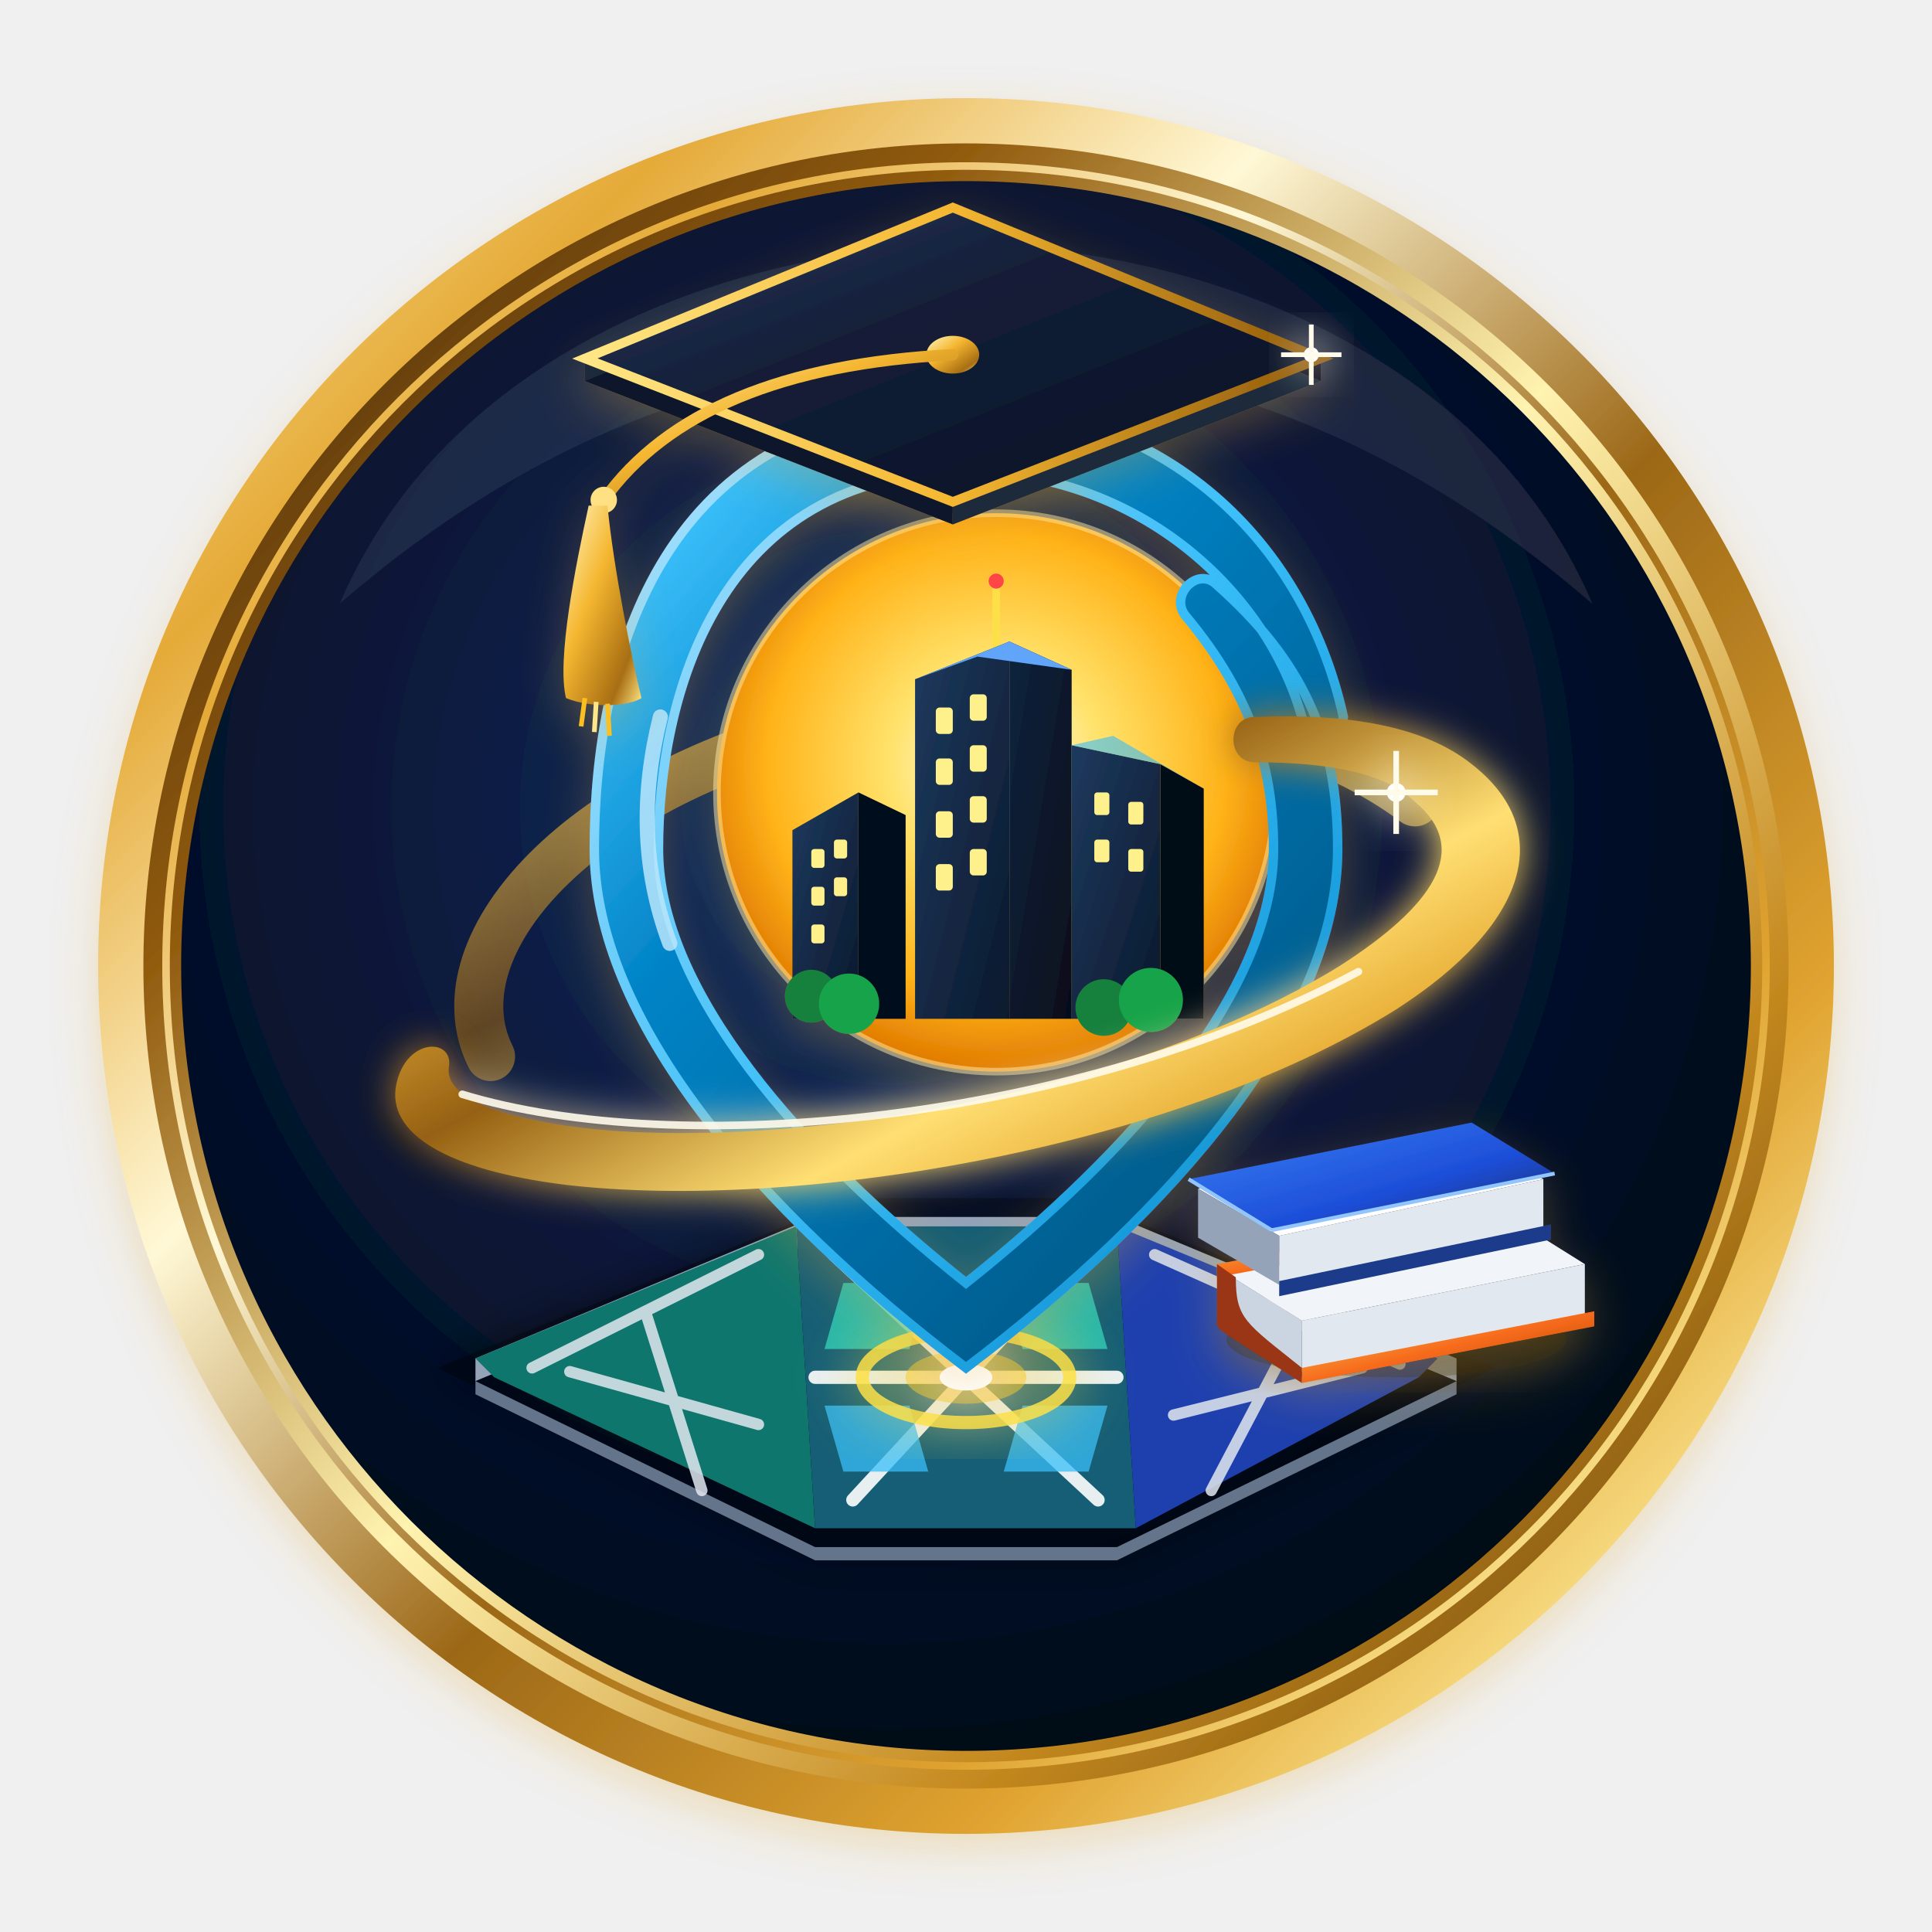
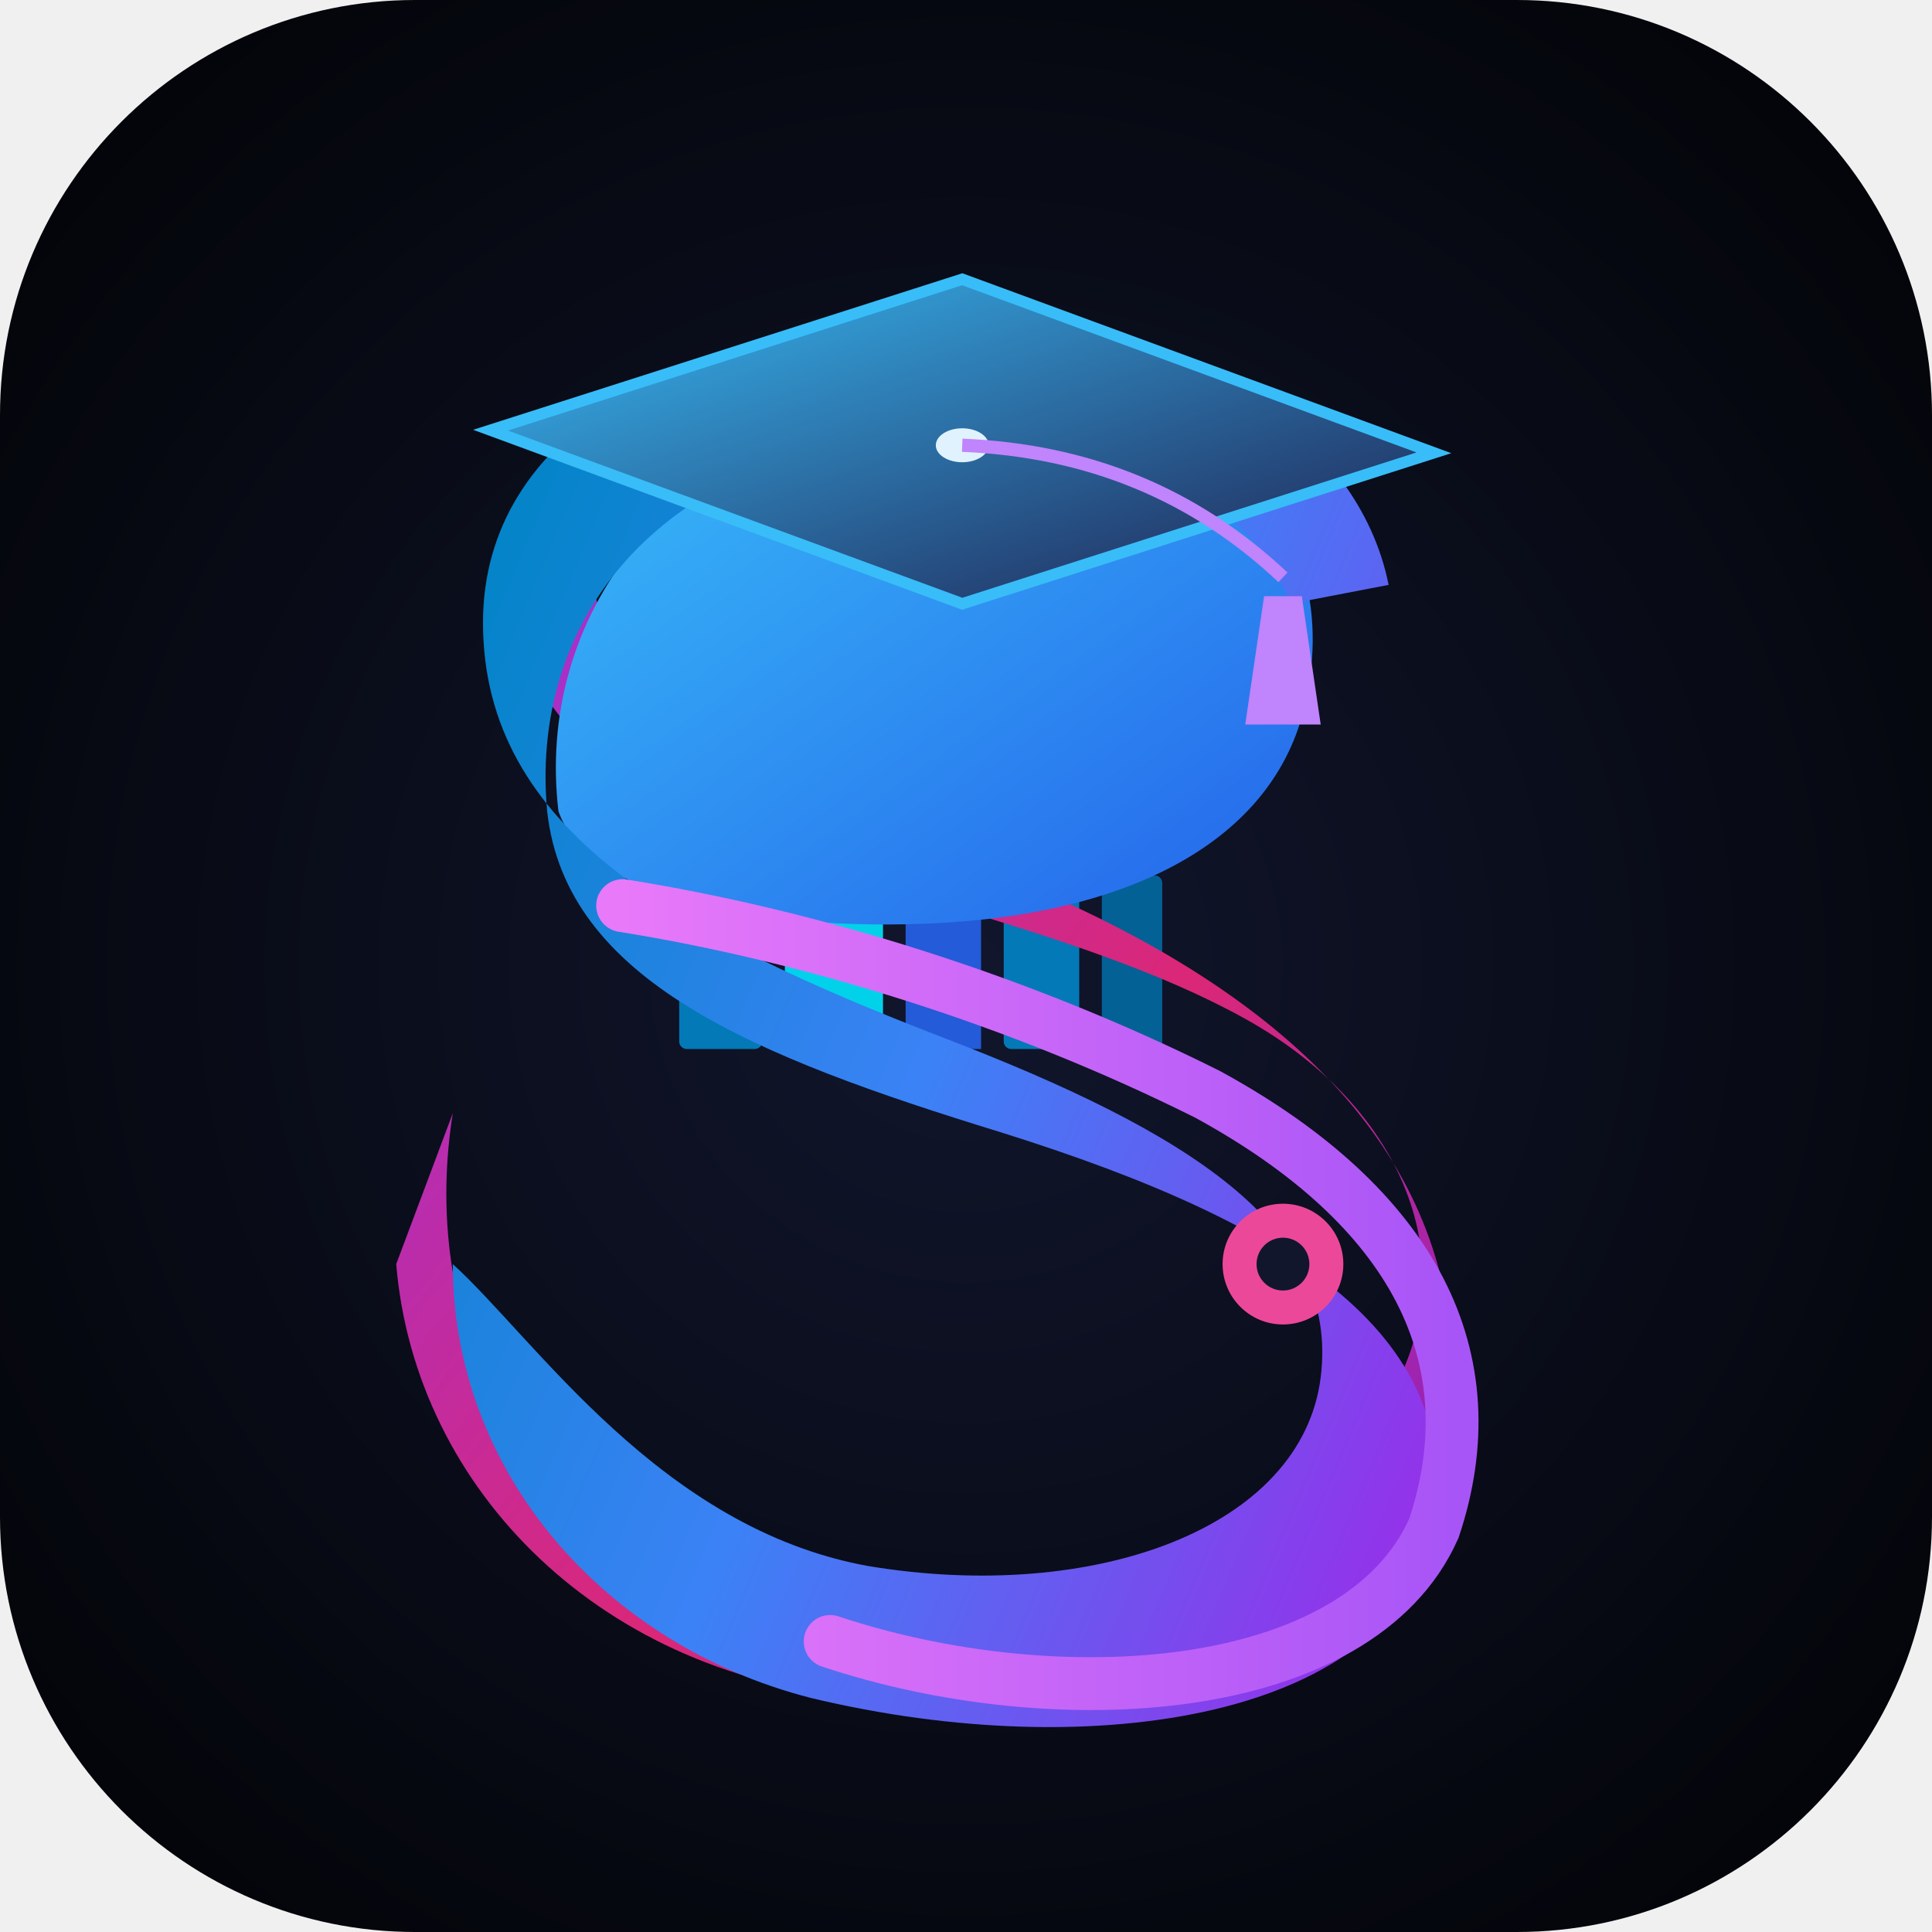
- <svg xmlns="http://www.w3.org/2000/svg" viewBox="0 0 1024 1024" fill="none">
+ <svg xmlns="http://www.w3.org/2000/svg" viewBox="0 0 512 512" fill="none">
  <defs>
-     <linearGradient id="goldRimOuter" x1="0%" y1="0%" x2="100%" y2="100%">
-       <stop offset="0%" stop-color="#FFEFA7" />
-       <stop offset="18%" stop-color="#E5AA38" />
-       <stop offset="35%" stop-color="#FFF8D6" />
-       <stop offset="55%" stop-color="#9C6817" />
-       <stop offset="75%" stop-color="#E0A330" />
-       <stop offset="90%" stop-color="#FFF0A0" />
-       <stop offset="100%" stop-color="#7A4F0B" />
+     <radialGradient id="bgGlow" cx="50%" cy="50%" r="65%">
+       <stop offset="0%" stop-color="#11162D" />
+       <stop offset="100%" stop-color="#030408" />
+     </radialGradient>
+     <linearGradient id="topRibbon" x1="0%" y1="0%" x2="100%" y2="100%">
+       <stop offset="0%" stop-color="#38BDF8" />
+       <stop offset="100%" stop-color="#2563EB" />
    </linearGradient>
-     <linearGradient id="goldRimInner" x1="100%" y1="100%" x2="0%" y2="0%">
-       <stop offset="0%" stop-color="#543305" />
-       <stop offset="25%" stop-color="#C68A20" />
-       <stop offset="50%" stop-color="#FFF3B0" />
-       <stop offset="75%" stop-color="#915B0E" />
-       <stop offset="100%" stop-color="#362002" />
+     <linearGradient id="centerRibbon" x1="0%" y1="20%" x2="100%" y2="80%">
+       <stop offset="0%" stop-color="#0284C7" />
+       <stop offset="50%" stop-color="#3B82F6" />
+       <stop offset="100%" stop-color="#9333EA" />
    </linearGradient>
-     <linearGradient id="goldOrbit" x1="0%" y1="0%" x2="100%" y2="80%">
-       <stop offset="0%" stop-color="#FFF8D6" />
-       <stop offset="20%" stop-color="#F3BA42" />
-       <stop offset="45%" stop-color="#966113" />
-       <stop offset="70%" stop-color="#FFDF73" />
-       <stop offset="90%" stop-color="#E2A127" />
-       <stop offset="100%" stop-color="#804C06" />
+     <linearGradient id="bottomRibbon" x1="0%" y1="0%" x2="100%" y2="100%">
+       <stop offset="0%" stop-color="#9333EA" />
+       <stop offset="60%" stop-color="#DB2777" />
+       <stop offset="100%" stop-color="#7E22CE" />
    </linearGradient>
-     <linearGradient id="goldTassel" x1="0%" y1="0%" x2="100%" y2="100%">
-       <stop offset="0%" stop-color="#FFF7C2" />
-       <stop offset="40%" stop-color="#F5B731" />
-       <stop offset="80%" stop-color="#A86E12" />
-       <stop offset="100%" stop-color="#FFE685" />
+     <linearGradient id="roadGlow" x1="0%" y1="50%" x2="100%" y2="50%">
+       <stop offset="0%" stop-color="#E879F9" />
+       <stop offset="100%" stop-color="#A855F7" />
    </linearGradient>
-     <linearGradient id="goldBook" x1="0%" y1="0%" x2="100%" y2="100%">
-       <stop offset="0%" stop-color="#FAD961" />
-       <stop offset="50%" stop-color="#F76B1C" />
-       <stop offset="100%" stop-color="#A73A00" />
+     <linearGradient id="capGrad" x1="0%" y1="0%" x2="100%" y2="100%">
+       <stop offset="0%" stop-color="#38BDF8" />
+       <stop offset="100%" stop-color="#1E1B4B" />
    </linearGradient>
-     <radialGradient id="dialGrad" cx="45%" cy="40%" r="65%">
-       <stop offset="0%" stop-color="#14346B" />
-       <stop offset="40%" stop-color="#0A1D42" />
-       <stop offset="75%" stop-color="#050E24" />
-       <stop offset="100%" stop-color="#020612" />
-     </radialGradient>
-     <radialGradient id="sunGlow" cx="50%" cy="45%" r="55%">
-       <stop offset="0%" stop-color="#FFFDF0" />
-       <stop offset="35%" stop-color="#FFE26A" />
-       <stop offset="75%" stop-color="#FFB319" />
-       <stop offset="100%" stop-color="#E07A00" />
-     </radialGradient>
-     <linearGradient id="pinBody" x1="15%" y1="10%" x2="85%" y2="90%">
-       <stop offset="0%" stop-color="#38BDF8" />
-       <stop offset="30%" stop-color="#0284C7" />
-       <stop offset="70%" stop-color="#0369A1" />
-       <stop offset="100%" stop-color="#075985" />
-     </linearGradient>
-     <linearGradient id="pinHighlight" x1="0%" y1="0%" x2="100%" y2="100%">
-       <stop offset="0%" stop-color="#BAE6FD" />
-       <stop offset="50%" stop-color="#38BDF8" />
-       <stop offset="100%" stop-color="#0284C7" />
-     </linearGradient>
-     <linearGradient id="towerFaceCenter" x1="0%" y1="0%" x2="100%" y2="100%">
-       <stop offset="0%" stop-color="#1E3A5F" />
-       <stop offset="100%" stop-color="#0B192C" />
-     </linearGradient>
-     <linearGradient id="towerSideCenter" x1="0%" y1="0%" x2="100%" y2="100%">
-       <stop offset="0%" stop-color="#0F243E" />
-       <stop offset="100%" stop-color="#060E1A" />
-     </linearGradient>
-     <linearGradient id="capTop" x1="0%" y1="0%" x2="100%" y2="100%">
-       <stop offset="0%" stop-color="#2A3B5C" />
-       <stop offset="40%" stop-color="#131F38" />
-       <stop offset="100%" stop-color="#0A1020" />
-     </linearGradient>
-     <linearGradient id="capRim" x1="0%" y1="0%" x2="100%" y2="0%">
-       <stop offset="0%" stop-color="#FFE685" />
-       <stop offset="50%" stop-color="#F5B731" />
-       <stop offset="100%" stop-color="#8F590A" />
-     </linearGradient>
-     <linearGradient id="blueBook" x1="0%" y1="0%" x2="100%" y2="100%">
-       <stop offset="0%" stop-color="#3B82F6" />
-       <stop offset="60%" stop-color="#1D4ED8" />
-       <stop offset="100%" stop-color="#172554" />
-     </linearGradient>
-     <filter id="medallionShadow" x="-15%" y="-15%" width="130%" height="135%">
-       <feDropShadow dx="0" dy="24" stdDeviation="28" flood-color="#000000" flood-opacity="0.65" />
-       <feDropShadow dx="0" dy="8" stdDeviation="12" flood-color="#E5AA38" flood-opacity="0.3" />
-     </filter>
-     <filter id="softGlow" x="-20%" y="-20%" width="140%" height="140%">
-       <feGaussianBlur stdDeviation="10" result="blur" />
-       <feMerge>
-         <feMergeNode in="blur" />
-         <feMergeNode in="SourceGraphic" />
-       </feMerge>
-     </filter>
-     <filter id="intenseBeacon" x="-40%" y="-40%" width="180%" height="180%">
-       <feGaussianBlur stdDeviation="14" result="blur" />
-       <feMerge>
-         <feMergeNode in="blur" />
-         <feMergeNode in="SourceGraphic" />
-       </feMerge>
-     </filter>
  </defs>
-   <g filter="url(#medallionShadow)">
-     <circle cx="512" cy="512" r="460" fill="url(#goldRimOuter)" />
-     <circle cx="512" cy="512" r="436" fill="url(#goldRimInner)" />
-     <circle cx="512" cy="512" r="424" fill="none" stroke="url(#goldRimOuter)" stroke-width="4" />
-     <circle cx="512" cy="512" r="416" fill="url(#dialGrad)" />
-     <path d="M180 320 C240 180 400 130 512 130 C624 130 784 180 844 320 C740 230 630 190 512 190 C394 190 284 230 180 320 Z" fill="#FFFFFF" opacity="0.08" />
+   <rect width="512" height="512" rx="110" fill="url(#bgGlow)" />
+   <g transform="translate(160, 168)" opacity="0.9">
+     <rect x="20" y="44" width="22" height="66" rx="2" fill="#0284C7" />
+     <rect x="48" y="24" width="26" height="86" rx="2" fill="#00E5FF" />
+     <polygon points="48,24 61,8 74,24" fill="#38BDF8" />
+     <polygon points="80,38 100,48 100,110 80,110" fill="#2563EB" />
+     <rect x="106" y="52" width="20" height="58" rx="2" fill="#0284C7" />
+     <rect x="132" y="64" width="16" height="46" rx="2" fill="#0369A1" />
  </g>
-   <path d="M260 560 C230 500 310 410 460 380 C580 355 690 380 750 425" stroke="url(#goldOrbit)" stroke-width="26" stroke-linecap="round" fill="none" opacity="0.6" />
-   <g transform="translate(512, 705)">
-     <path d="M-280 20 L-60 -70 L60 -70 L280 20 L80 120 L-80 120 Z" fill="#000000" opacity="0.45" filter="url(#softGlow)" />
-     <path d="M-260 15 L-80 -60 L80 -60 L260 15 L260 27 L80 -48 L-80 -48 L-260 27 Z" fill="#94A3B8" />
-     <path d="M-260 27 L-80 115 L80 115 L260 27 L260 34 L80 122 L-80 122 L-260 34 Z" fill="#64748B" />
-     <path d="M-260 15 L-90 -55 L-80 105 L-250 25 Z" fill="#0F766E" />
-     <path d="M-90 -55 L80 -55 L90 105 L-80 105 Z" fill="#155E75" />
-     <path d="M80 -55 L250 15 L240 25 L90 105 Z" fill="#1E40AF" />
-     <path d="M-230 20 L-110 -40 M-170 -10 L-140 85 M-210 22 L-110 50" stroke="#E2E8F0" stroke-width="6" stroke-linecap="round" opacity="0.85" />
-     <path d="M-70 -40 L70 90 M60 -40 L-60 90 M-80 25 L80 25" stroke="#FFFFFF" stroke-width="7" stroke-linecap="round" opacity="0.9" />
-     <path d="M100 -40 L230 18 M130 85 L180 -10 M110 45 L210 20" stroke="#E2E8F0" stroke-width="6" stroke-linecap="round" opacity="0.85" />
-     <polygon points="-65,-25 -20,-25 -30,10 -75,10" fill="#2DD4BF" opacity="0.75" />
-     <polygon points="20,-25 65,-25 75,10 30,10" fill="#2DD4BF" opacity="0.75" />
-     <polygon points="-75,40 -30,40 -20,75 -65,75" fill="#38BDF8" opacity="0.75" />
-     <polygon points="30,40 75,40 65,75 20,75" fill="#38BDF8" opacity="0.75" />
-     <g filter="url(#intenseBeacon)">
-       <ellipse cx="0" cy="25" rx="55" ry="24" fill="none" stroke="#FDE047" stroke-width="7" opacity="0.85" />
-       <ellipse cx="0" cy="25" rx="32" ry="14" fill="#FACC15" opacity="0.5" />
-       <ellipse cx="0" cy="25" rx="14" ry="7" fill="#FFFFFF" />
-     </g>
-   </g>
-   <g filter="url(#medallionShadow)">
-     <circle cx="528" cy="420" r="148" fill="url(#sunGlow)" />
-     <circle cx="528" cy="420" r="148" fill="none" stroke="#FFEBA3" stroke-width="4" opacity="0.5" />
-     <g>
-       <polygon points="420,440 455,420 455,540 420,540" fill="url(#towerFaceCenter)" />
-       <polygon points="455,420 480,432 480,540 455,540" fill="#060E1A" />
-       <rect x="430" y="450" width="7" height="10" rx="1.5" fill="#FEF08A" />
-       <rect x="442" y="445" width="7" height="10" rx="1.5" fill="#FEF08A" />
-       <rect x="430" y="470" width="7" height="10" rx="1.5" fill="#FEF08A" />
-       <rect x="442" y="465" width="7" height="10" rx="1.5" fill="#FEF08A" />
-       <rect x="430" y="490" width="7" height="10" rx="1.5" fill="#FEF08A" />
-       <line x1="528" y1="310" x2="528" y2="350" stroke="#FDE047" stroke-width="4" stroke-linecap="round" />
-       <circle cx="528" cy="308" r="4" fill="#FF4444" filter="url(#softGlow)" />
-       <polygon points="485,360 535,340 535,540 485,540" fill="url(#towerFaceCenter)" />
-       <polygon points="535,340 568,355 568,540 535,540" fill="url(#towerSideCenter)" />
-       <polygon points="485,360 518,348 568,355 535,340" fill="#60A5FA" />
-       <rect x="496" y="375" width="9" height="14" rx="2" fill="#FEF08A" />
-       <rect x="514" y="368" width="9" height="14" rx="2" fill="#FEF08A" />
-       <rect x="496" y="402" width="9" height="14" rx="2" fill="#FEF08A" />
-       <rect x="514" y="395" width="9" height="14" rx="2" fill="#FEF08A" />
-       <rect x="496" y="430" width="9" height="14" rx="2" fill="#FEF08A" />
-       <rect x="514" y="422" width="9" height="14" rx="2" fill="#FEF08A" />
-       <rect x="496" y="458" width="9" height="14" rx="2" fill="#FEF08A" />
-       <rect x="514" y="450" width="9" height="14" rx="2" fill="#FEF08A" />
-       <polygon points="568,395 615,405 615,540 568,540" fill="url(#towerFaceCenter)" />
-       <polygon points="615,405 638,418 638,540 615,540" fill="#030712" />
-       <polygon points="568,395 590,390 638,418 615,405" fill="#38BDF8" opacity="0.6" />
-       <rect x="580" y="420" width="8" height="12" rx="1.5" fill="#FEF08A" />
-       <rect x="598" y="425" width="8" height="12" rx="1.5" fill="#FEF08A" />
-       <rect x="580" y="445" width="8" height="12" rx="1.5" fill="#FEF08A" />
-       <rect x="598" y="450" width="8" height="12" rx="1.5" fill="#FEF08A" />
-       <circle cx="430" cy="528" r="14" fill="#15803D" />
-       <circle cx="450" cy="532" r="16" fill="#16A34A" />
-       <circle cx="585" cy="534" r="15" fill="#15803D" />
-       <circle cx="610" cy="530" r="17" fill="#16A34A" />
-     </g>
-     <path d="M512 215               C350 215 315 350 315 450               C315 540 400 640 512 725               C624 640 709 540 709 450               C709 390 690 350 645 310               C635 300 620 315 628 326               C665 370 675 410 675 450               C675 525 600 610 512 680               C424 610 349 525 349 450               C349 370 380 250 512 250               C600 250 670 310 690 380               C693 392 710 392 712 380               C690 280 610 215 512 215 Z" fill="url(#pinBody)" stroke="url(#pinHighlight)" stroke-width="5" />
-     <path d="M350 380 C340 420 340 460 355 500" stroke="#BAE6FD" stroke-width="8" stroke-linecap="round" fill="none" opacity="0.85" />
-   </g>
-   <g filter="url(#softGlow)">
-     <path d="M210 575 C205 600 235 620 300 628 C420 642 620 610 740 535 C810 490 825 440 780 405 C755 385 715 378 665 380 C650 380 650 404 665 404 C705 404 735 410 750 425 C780 450 760 480 710 512 C600 580 420 610 310 598 C260 592 235 580 238 565 C240 550 215 550 210 575 Z" fill="url(#goldOrbit)" />
-     <path d="M245 580 C360 615 570 595 720 515" stroke="#FFFBEB" stroke-width="4" stroke-linecap="round" fill="none" opacity="0.9" />
-   </g>
-   <g filter="url(#medallionShadow)">
-     <path d="M420 220 C420 270 600 270 600 220 Z" fill="#0C1527" />
-     <polygon points="505,108 700,188 700,202 505,122" fill="#0A111F" />
-     <polygon points="505,122 700,202 505,278 505,264" fill="#1E293B" />
-     <polygon points="310,188 505,264 505,278 310,202" fill="#0F172A" />
-     <polygon points="310,202 505,122 505,108 310,188" fill="#1E293B" />
-     <polygon points="505,110 700,190 505,266 310,190" fill="url(#capTop)" stroke="url(#capRim)" stroke-width="5" />
-     <ellipse cx="505" cy="188" rx="14" ry="10" fill="url(#goldTassel)" />
-     <path d="M505 188 Q370 195 320 265" stroke="url(#goldTassel)" stroke-width="6" stroke-linecap="round" fill="none" />
-     <circle cx="320" cy="265" r="7" fill="#FFE082" />
-     <path d="M312 268 C305 300 295 350 300 370 C312 375 332 375 340 370 C335 350 325 300 322 268 Z" fill="url(#goldTassel)" />
-     <line x1="310" y1="370" x2="308" y2="385" stroke="#FBBF24" stroke-width="2.5" />
-     <line x1="316" y1="372" x2="315" y2="388" stroke="#FDE68A" stroke-width="2.5" />
-     <line x1="322" y1="373" x2="323" y2="390" stroke="#FBBF24" stroke-width="2.5" />
-   </g>
-   <g transform="translate(680, 615)" filter="url(#medallionShadow)">
-     <ellipse cx="60" cy="95" rx="90" ry="20" fill="#000000" opacity="0.4" filter="url(#softGlow)" />
-     <polygon points="-30,60 120,30 160,55 10,85" fill="#F1F5F9" />
-     <polygon points="10,85 160,55 160,82 10,112" fill="#E2E8F0" />
-     <polygon points="-30,60 10,85 10,112 -30,87" fill="#CBD5E1" />
-     <polygon points="-35,55 125,25 125,32 -35,62" fill="url(#goldBook)" />
-     <polygon points="10,110 165,80 165,88 10,118" fill="url(#goldBook)" />
-     <path d="M-35 55 L-35 87 C-35 90 -30 92 10 118 L10 110 C-20 86 -25 84 -25 62 Z" fill="#9A3412" />
-     <polygon points="-45,15 95,-15 138,10 -2,40" fill="#FFFFFF" />
-     <polygon points="-2,40 138,10 138,36 -2,66" fill="#E2E8F0" />
-     <polygon points="-45,15 -2,40 -2,66 -45,41" fill="#94A3B8" />
-     <polygon points="-50,10 100,-20 144,7 -6,37" fill="url(#blueBook)" />
-     <line x1="-50" y1="10" x2="-6" y2="37" stroke="#93C5FD" stroke-width="2" />
-     <line x1="-6" y1="37" x2="144" y2="7" stroke="#93C5FD" stroke-width="2" />
-     <polygon points="-2,64 142,34 142,42 -2,72" fill="#1E3A8A" />
-   </g>
-   <g transform="translate(740, 420)" filter="url(#softGlow)">
-     <circle cx="0" cy="0" r="5" fill="#FFFFFF" />
-     <path d="M0 -22 L0 22 M-22 0 L22 0" stroke="#FFFBEB" stroke-width="3" />
-   </g>
-   <g transform="translate(695, 188)" filter="url(#softGlow)">
-     <circle cx="0" cy="0" r="4" fill="#FFFFFF" />
-     <path d="M0 -16 L0 16 M-16 0 L16 0" stroke="#FFFBEB" stroke-width="2.5" />
+   <path d="M120 295 C112 345 132 395 180 415 C240 440 330 425 365 375 C390 340 375 295 330 270 C285 245 220 235 180 215 C155 202 135 180 135 155 C135 135 150 115 175 105 C155 125 150 150 165 175 C185 205 235 218 280 238 C340 265 385 305 385 365 C385 425 315 455 230 450 C160 445 110 395 105 335 Z" fill="url(#bottomRibbon)" />
+   <path d="M148 215 C142 165 175 115 245 105 C315 95 360 135 345 190 C335 225 295 245 235 245 C190 245 155 235 148 215 Z" fill="url(#topRibbon)" />
+   <path d="M342 160 C330 130 295 112 245 115 C180 118 140 160 145 215 C150 260 200 280 265 300 C345 325 388 355 380 405 C370 455 290 468 215 450 C160 436 120 390 120 335 C142 355 175 405 230 415 C290 425 345 405 350 365 C355 325 315 300 250 275 C180 248 128 220 128 165 C128 115 180 85 255 85 C315 85 360 115 368 155 Z" fill="url(#centerRibbon)" />
+   <path d="M165 240 C215 248 270 265 320 290 C375 320 395 360 380 405 C360 450 280 455 220 435" stroke="url(#roadGlow)" stroke-width="14" stroke-linecap="round" fill="none" />
+   <circle cx="340" cy="335" r="16" fill="#EC4899" />
+   <circle cx="340" cy="335" r="7" fill="#11162D" />
+   <g transform="translate(145, 68)">
+     <polygon points="110,6 235,52 110,92 -15,46" fill="url(#capGrad)" stroke="#38BDF8" stroke-width="3" />
+     <ellipse cx="110" cy="50" rx="7" ry="4.5" fill="#E0F2FE" />
+     <path d="M110 50 Q160 52 195 85" stroke="#C084FC" stroke-width="3.5" fill="none" />
+     <polygon points="190,90 200,90 205,124 185,124" fill="#C084FC" />
  </g>
</svg>
